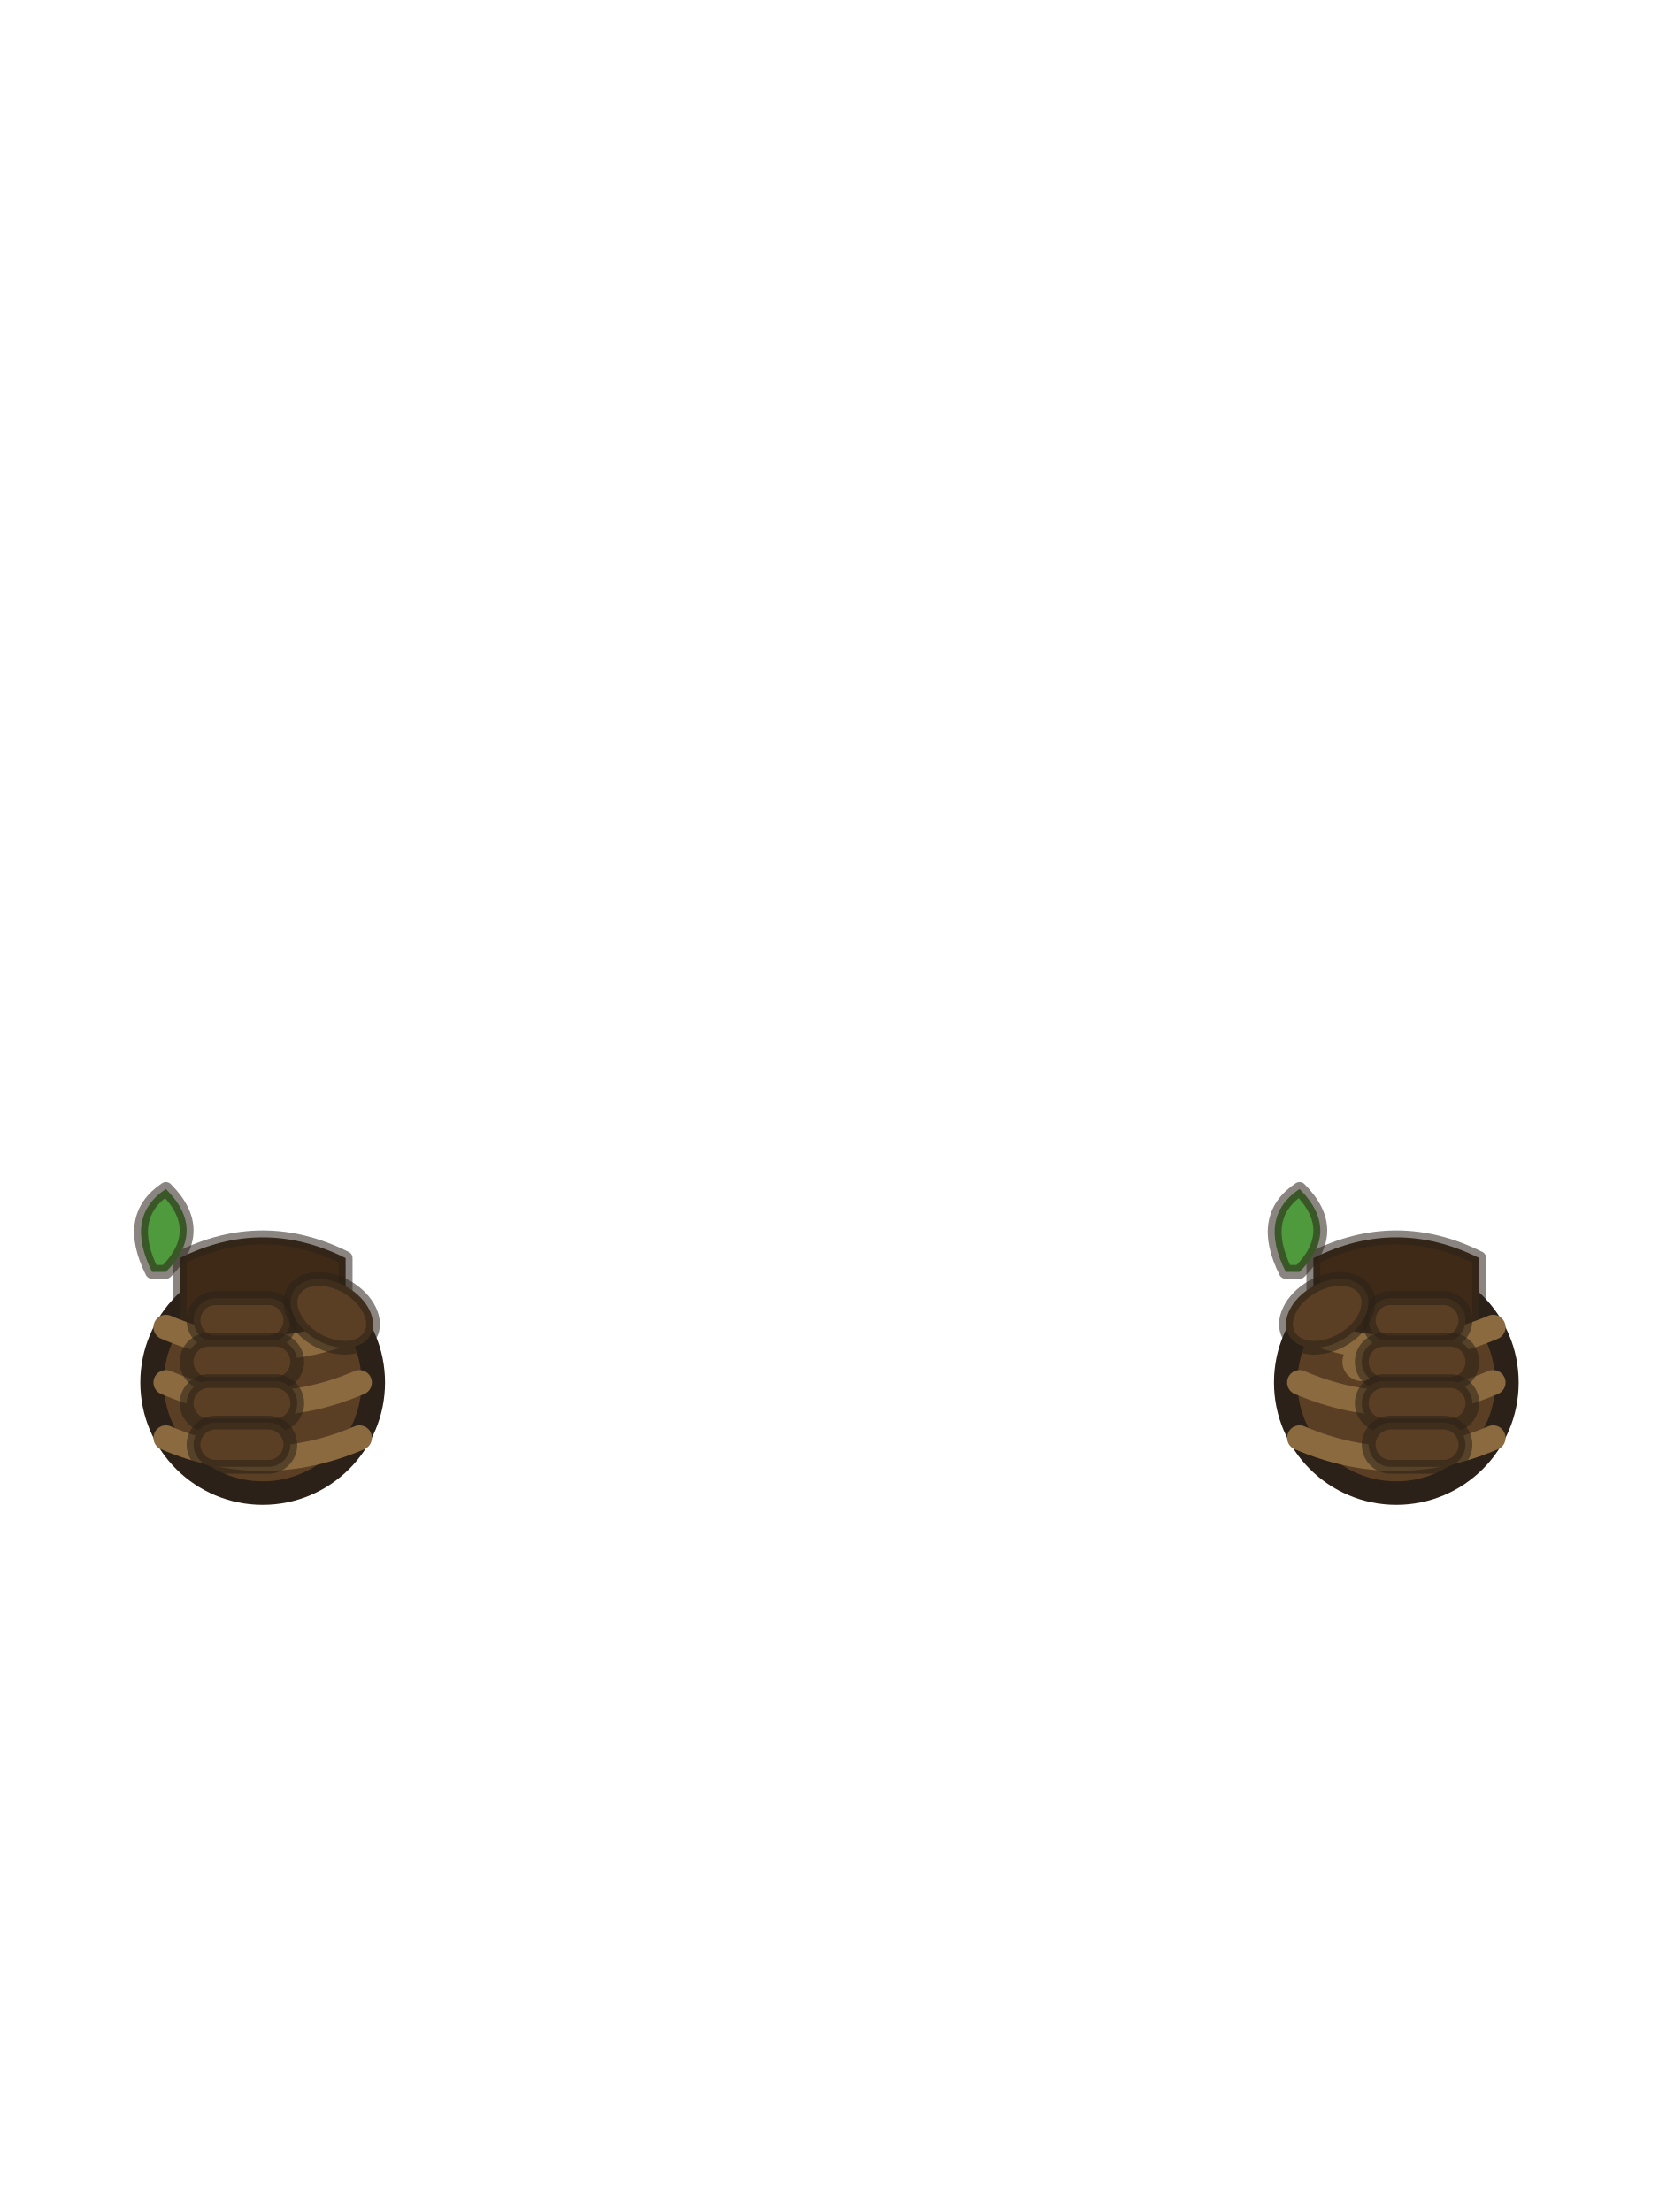
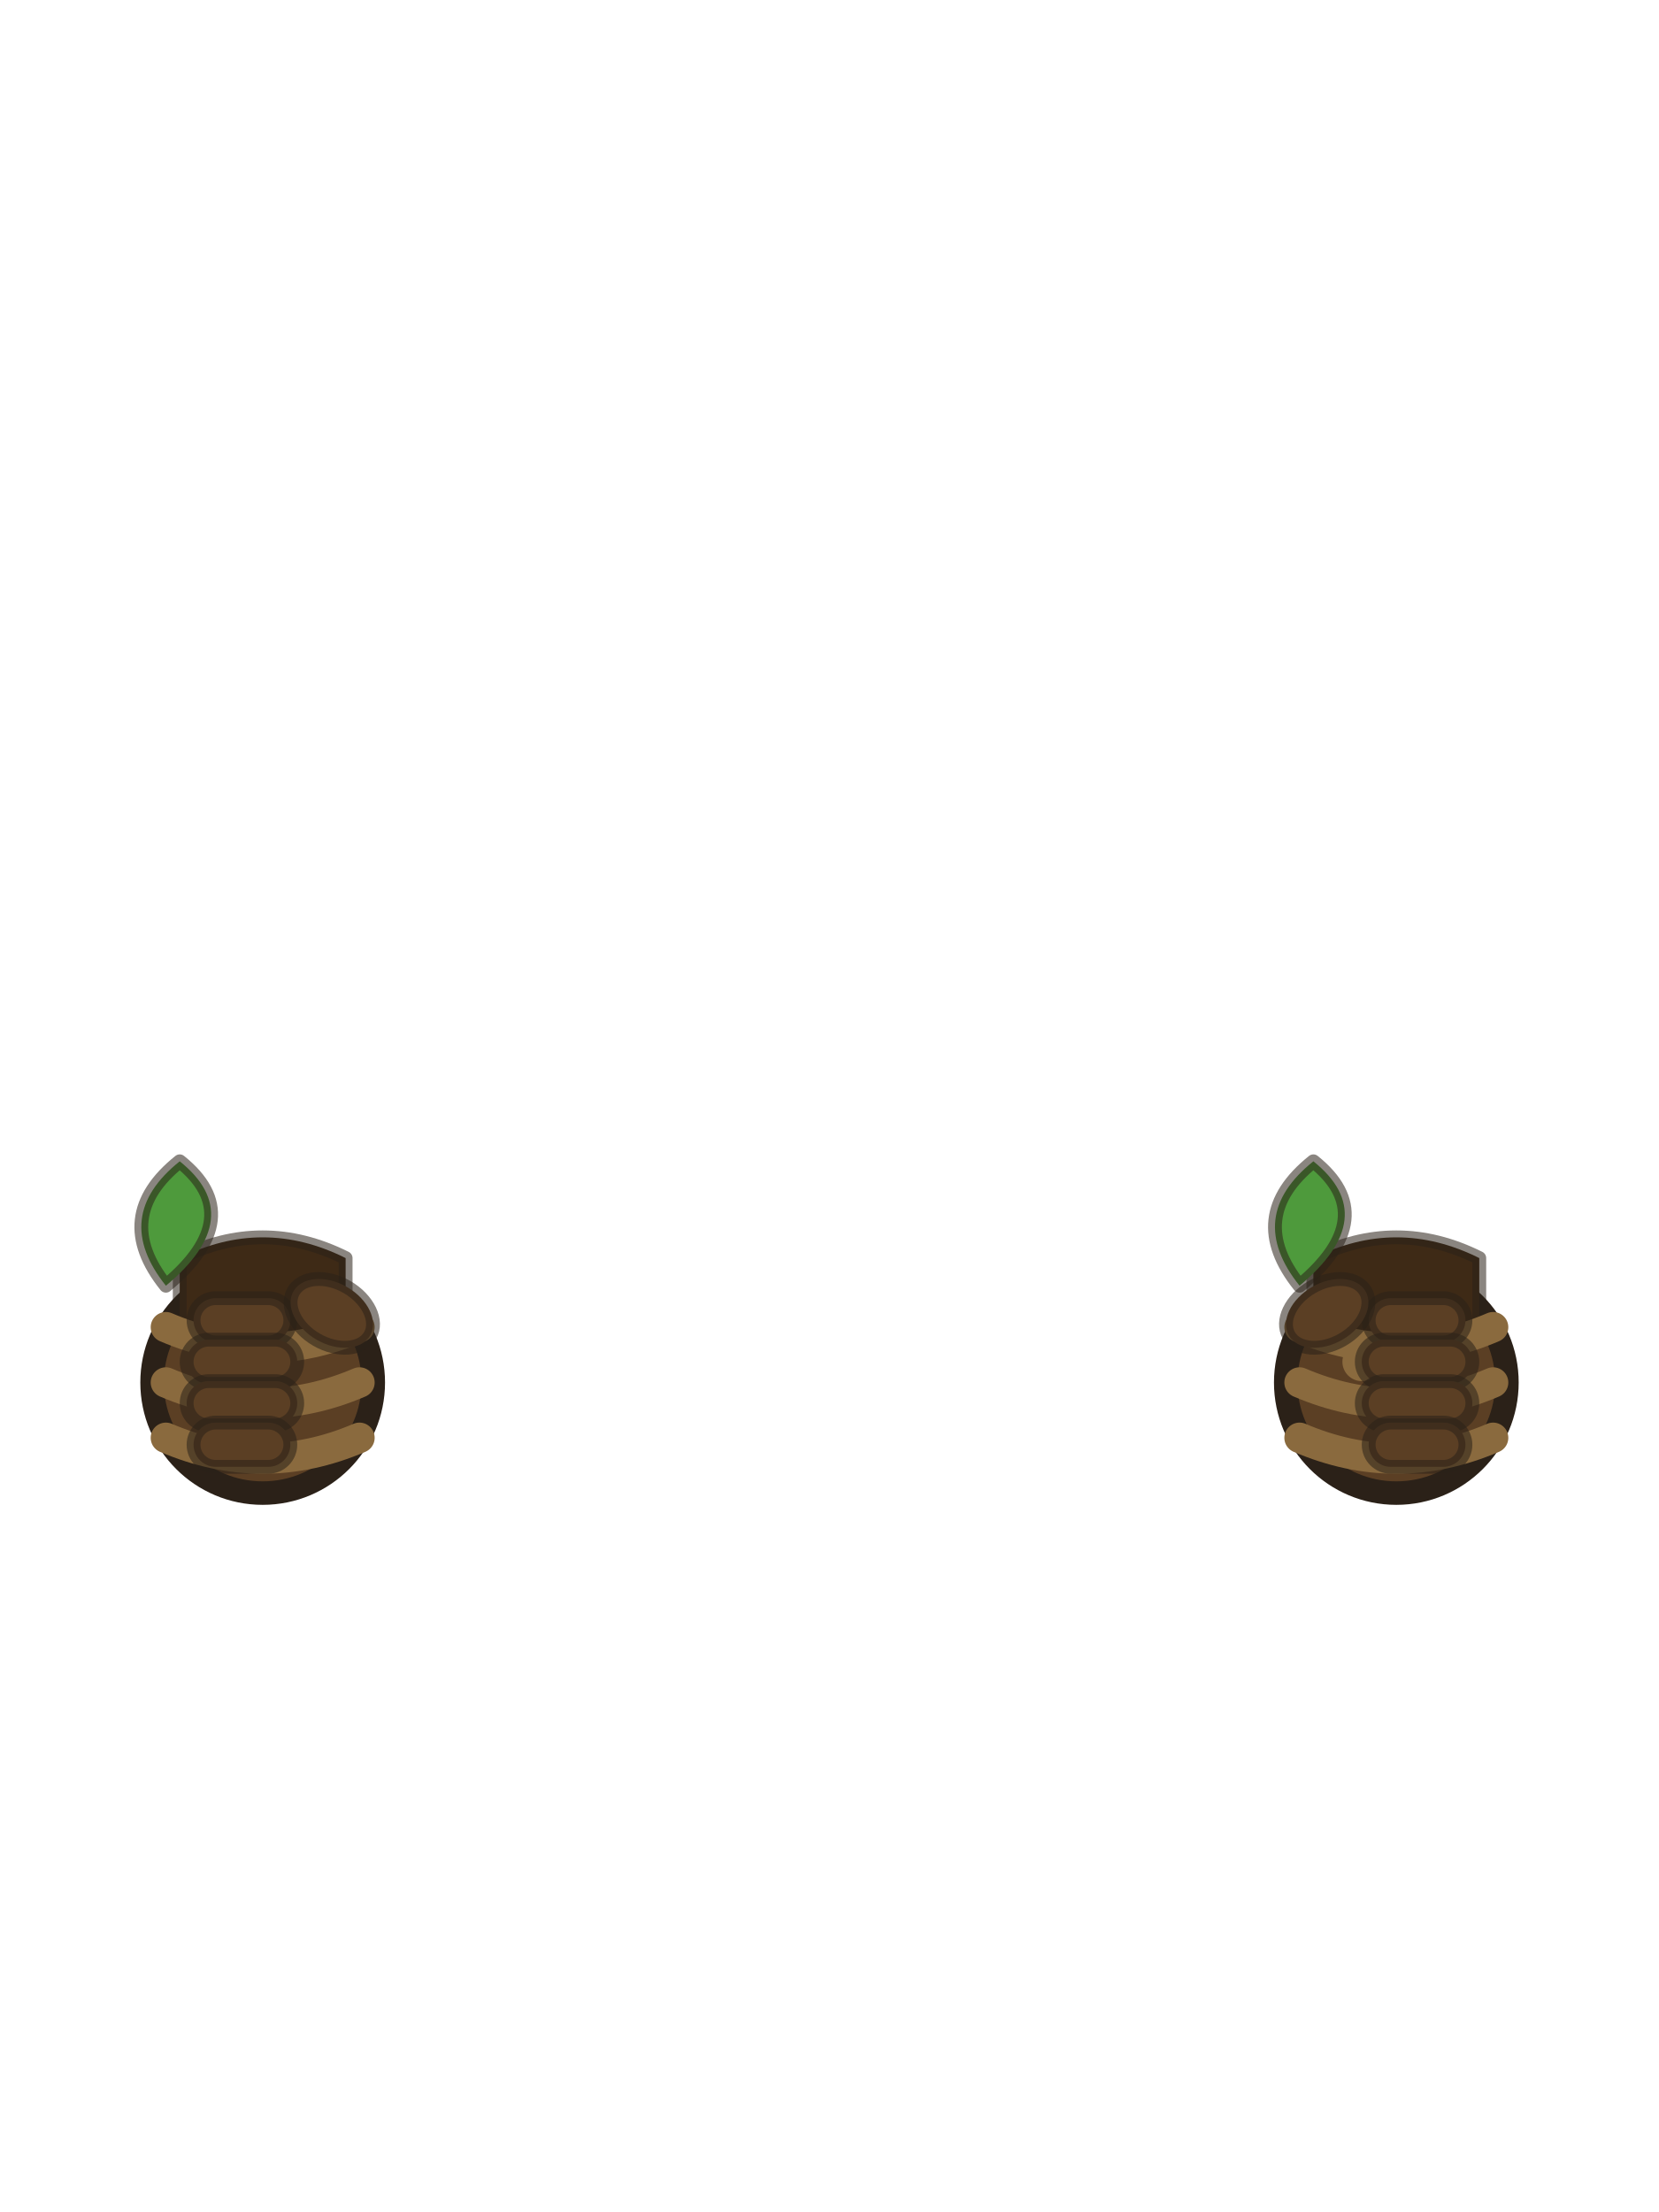
<svg xmlns="http://www.w3.org/2000/svg" width="120" height="160" viewBox="0 0 120 160">
  <g class="hand-back">
    <circle cx="19" cy="100" r="8" fill="#5b3f24" stroke="#2b2118" stroke-width="1.7" stroke-linejoin="round" stroke-linecap="round" />
    <path d="M13,91 q6,-3 12,0 v5 q-6,3 -12,0z" fill="#3e2a16" stroke="#2b2118" stroke-width="1" stroke-opacity=".55" stroke-linejoin="round" stroke-linecap="round" />
    <circle cx="16.5" cy="98.5" r="1.4" fill="#8a6a3e" />
-     <path d="M12,96 q7,3 14,0 M12,100 q7,3 14,0 M12,104 q7,3 14,0" fill="none" stroke="#8a6a3e" stroke-width="1.8" stroke-linecap="round" />
-     <path d="M11,92 q-2,-4 1,-6 q3,3 0,6z" fill="#4e9a3c" stroke="#2b2118" stroke-width="1" stroke-opacity=".55" stroke-linejoin="round" stroke-linecap="round" />
+     <path d="M12,96 q7,3 14,0 M12,100 q7,3 14,0 M12,104 q7,3 14,0" fill="none" stroke="#8a6a3e" stroke-width="2.2" stroke-linecap="round" />
+     <path d="M12,93 q-4,-5 1,-9 q5,4 -1,9z" fill="#4e9a3c" stroke="#2b2118" stroke-width="1" stroke-opacity=".55" stroke-linejoin="round" stroke-linecap="round" />
    <circle cx="101" cy="100" r="8" fill="#5b3f24" stroke="#2b2118" stroke-width="1.7" stroke-linejoin="round" stroke-linecap="round" />
    <path d="M95,91 q6,-3 12,0 v5 q-6,3 -12,0z" fill="#3e2a16" stroke="#2b2118" stroke-width="1" stroke-opacity=".55" stroke-linejoin="round" stroke-linecap="round" />
    <circle cx="98.5" cy="98.5" r="1.4" fill="#8a6a3e" />
-     <path d="M94,96 q7,3 14,0 M94,100 q7,3 14,0 M94,104 q7,3 14,0" fill="none" stroke="#8a6a3e" stroke-width="1.8" stroke-linecap="round" />
-     <path d="M93,92 q-2,-4 1,-6 q3,3 0,6z" fill="#4e9a3c" stroke="#2b2118" stroke-width="1" stroke-opacity=".55" stroke-linejoin="round" stroke-linecap="round" />
+     <path d="M94,96 q7,3 14,0 M94,100 q7,3 14,0 M94,104 q7,3 14,0" fill="none" stroke="#8a6a3e" stroke-width="2.2" stroke-linecap="round" />
+     <path d="M94,93 q-4,-5 1,-9 q5,4 -1,9z" fill="#4e9a3c" stroke="#2b2118" stroke-width="1" stroke-opacity=".55" stroke-linejoin="round" stroke-linecap="round" />
  </g>
  <g class="fingers-front">
    <rect x="14" y="93.9" width="7" height="3.2" rx="1.6" fill="#5b3f24" stroke="#2b2118" stroke-width="1" stroke-opacity=".55" stroke-linejoin="round" stroke-linecap="round" />
    <rect x="13.5" y="96.9" width="8" height="3.2" rx="1.6" fill="#5b3f24" stroke="#2b2118" stroke-width="1" stroke-opacity=".55" stroke-linejoin="round" stroke-linecap="round" />
    <rect x="13.5" y="99.9" width="8" height="3.2" rx="1.6" fill="#5b3f24" stroke="#2b2118" stroke-width="1" stroke-opacity=".55" stroke-linejoin="round" stroke-linecap="round" />
    <rect x="14" y="102.9" width="7" height="3.2" rx="1.6" fill="#5b3f24" stroke="#2b2118" stroke-width="1" stroke-opacity=".55" stroke-linejoin="round" stroke-linecap="round" />
    <ellipse cx="24" cy="95" rx="3.2" ry="2.2" fill="#5b3f24" stroke="#2b2118" stroke-width="1" stroke-opacity=".55" stroke-linejoin="round" stroke-linecap="round" transform="rotate(30 24 95)" />
    <rect x="99" y="93.9" width="7" height="3.2" rx="1.6" fill="#5b3f24" stroke="#2b2118" stroke-width="1" stroke-opacity=".55" stroke-linejoin="round" stroke-linecap="round" />
    <rect x="98.5" y="96.9" width="8" height="3.2" rx="1.6" fill="#5b3f24" stroke="#2b2118" stroke-width="1" stroke-opacity=".55" stroke-linejoin="round" stroke-linecap="round" />
    <rect x="98.5" y="99.9" width="8" height="3.2" rx="1.6" fill="#5b3f24" stroke="#2b2118" stroke-width="1" stroke-opacity=".55" stroke-linejoin="round" stroke-linecap="round" />
    <rect x="99" y="102.9" width="7" height="3.2" rx="1.6" fill="#5b3f24" stroke="#2b2118" stroke-width="1" stroke-opacity=".55" stroke-linejoin="round" stroke-linecap="round" />
    <ellipse cx="96" cy="95" rx="3.2" ry="2.2" fill="#5b3f24" stroke="#2b2118" stroke-width="1" stroke-opacity=".55" stroke-linejoin="round" stroke-linecap="round" transform="rotate(-30 96 95)" />
  </g>
</svg>
